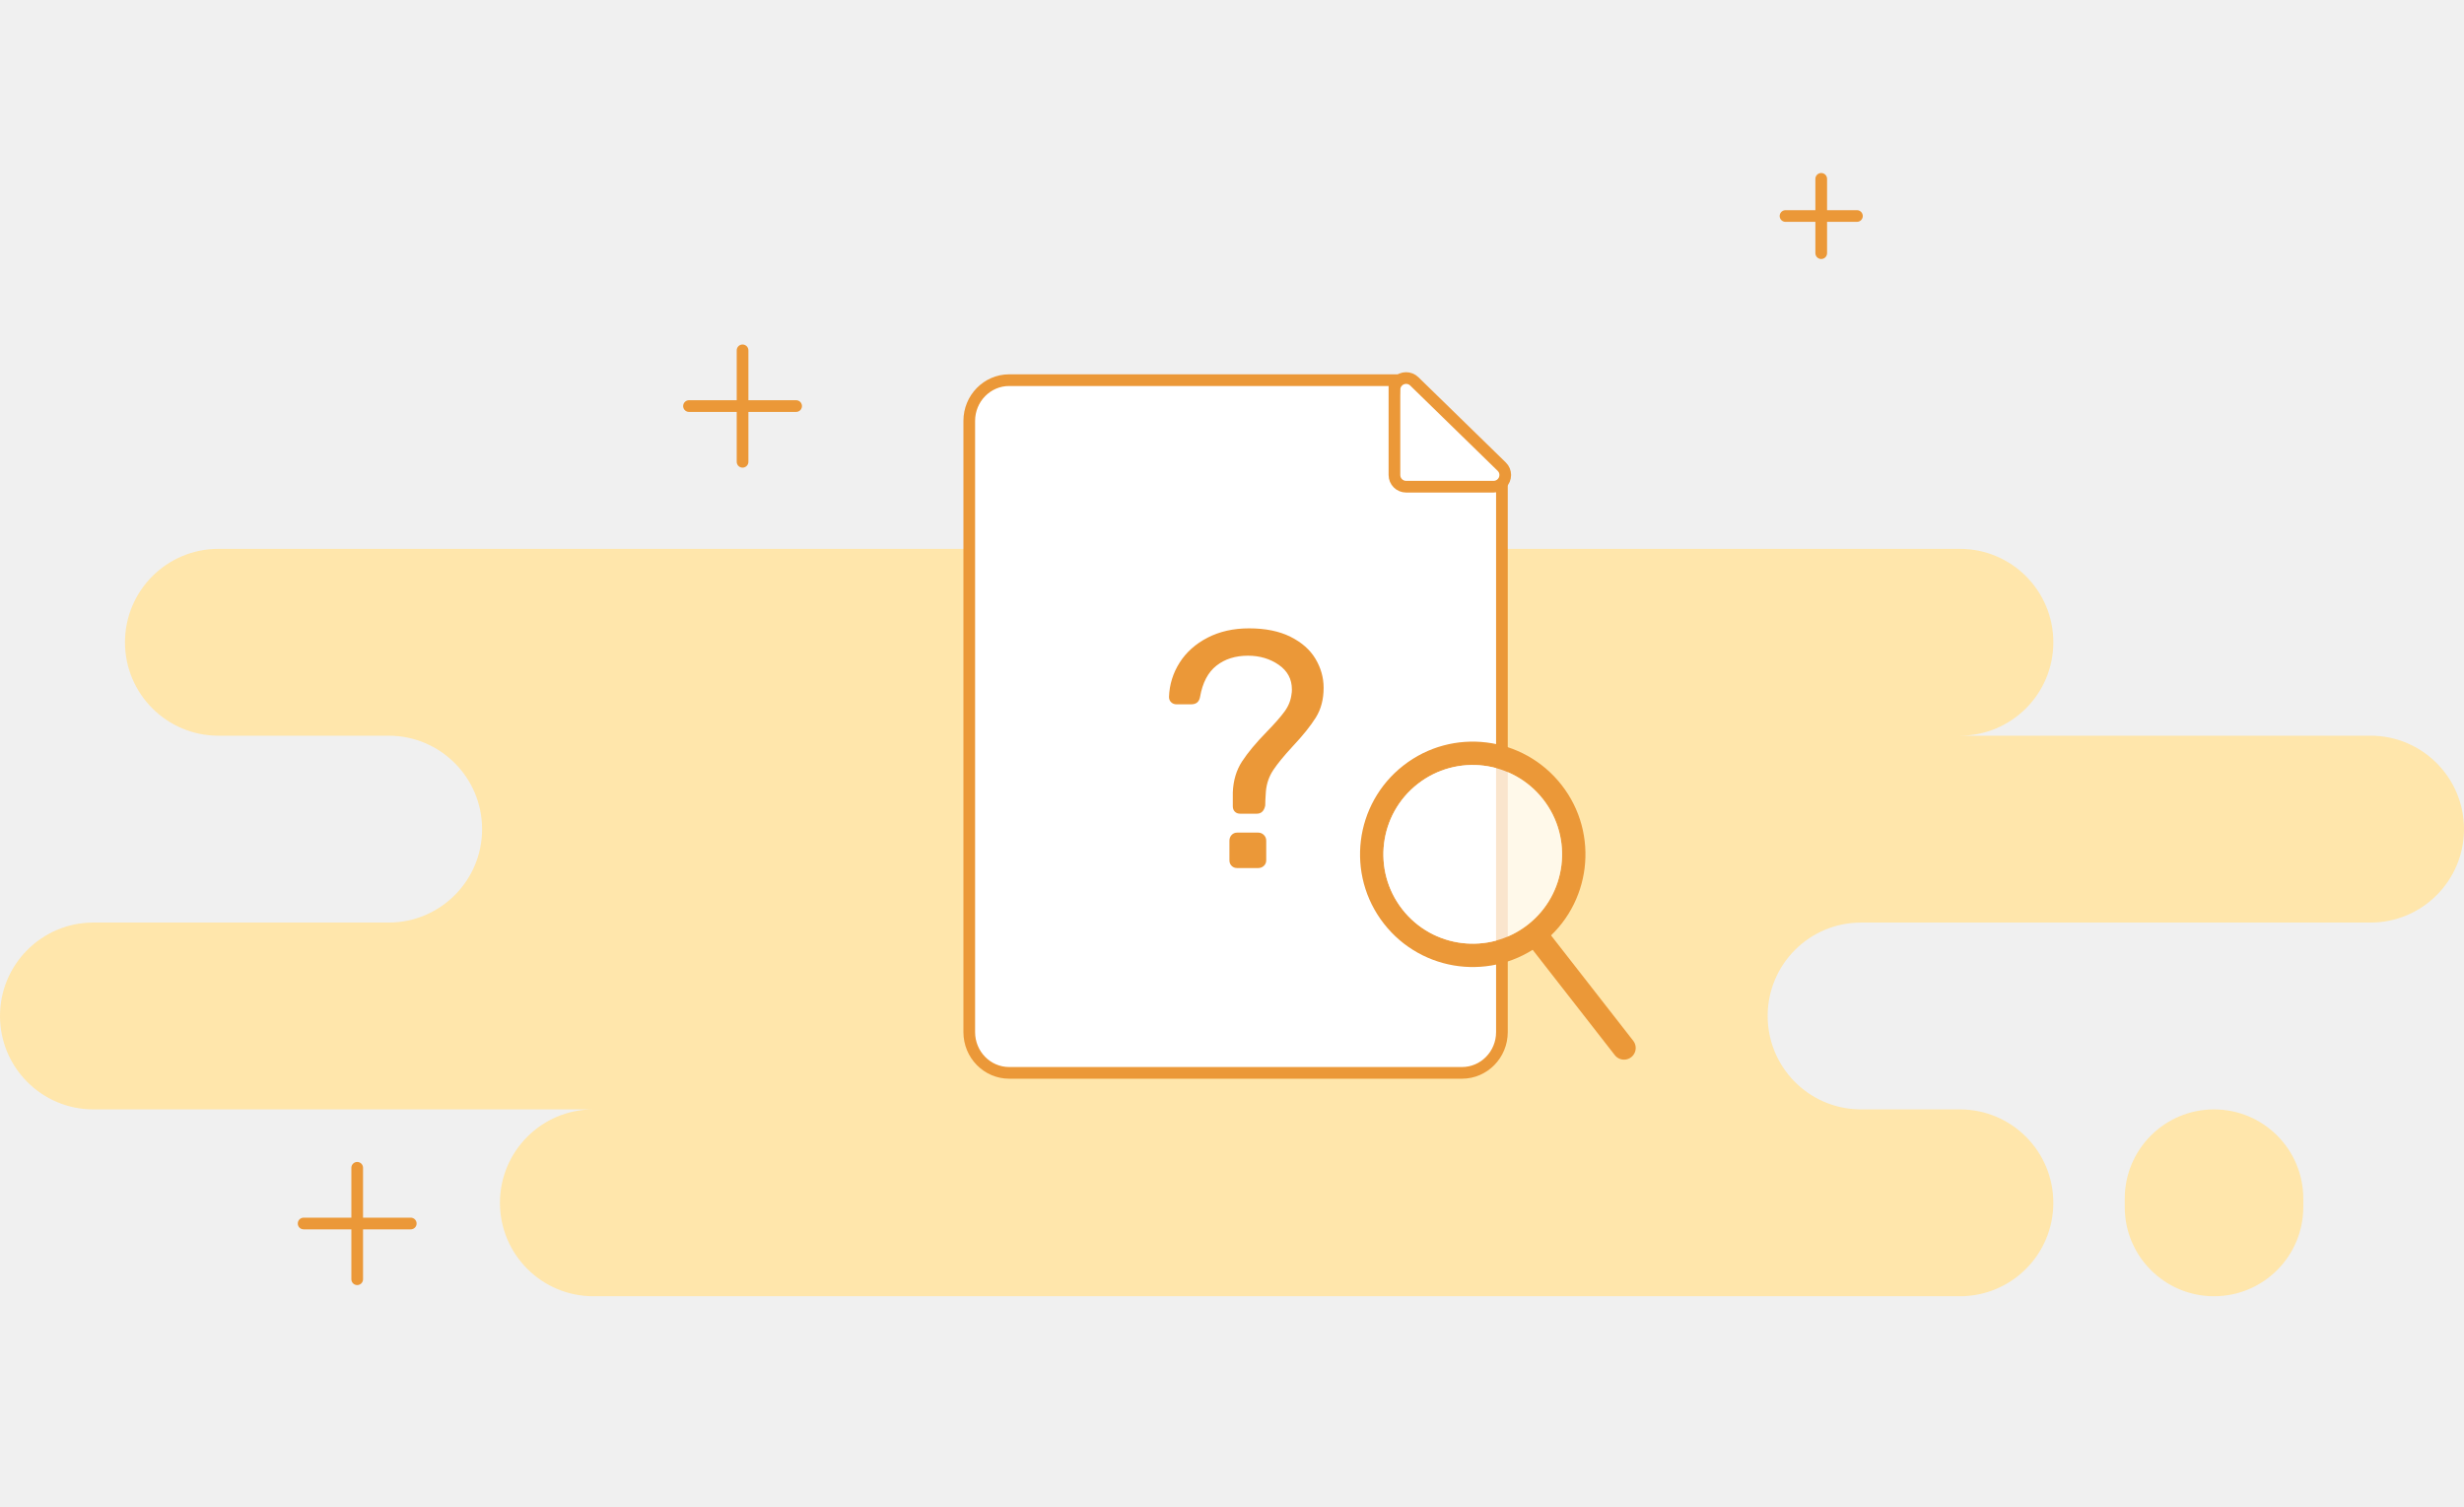
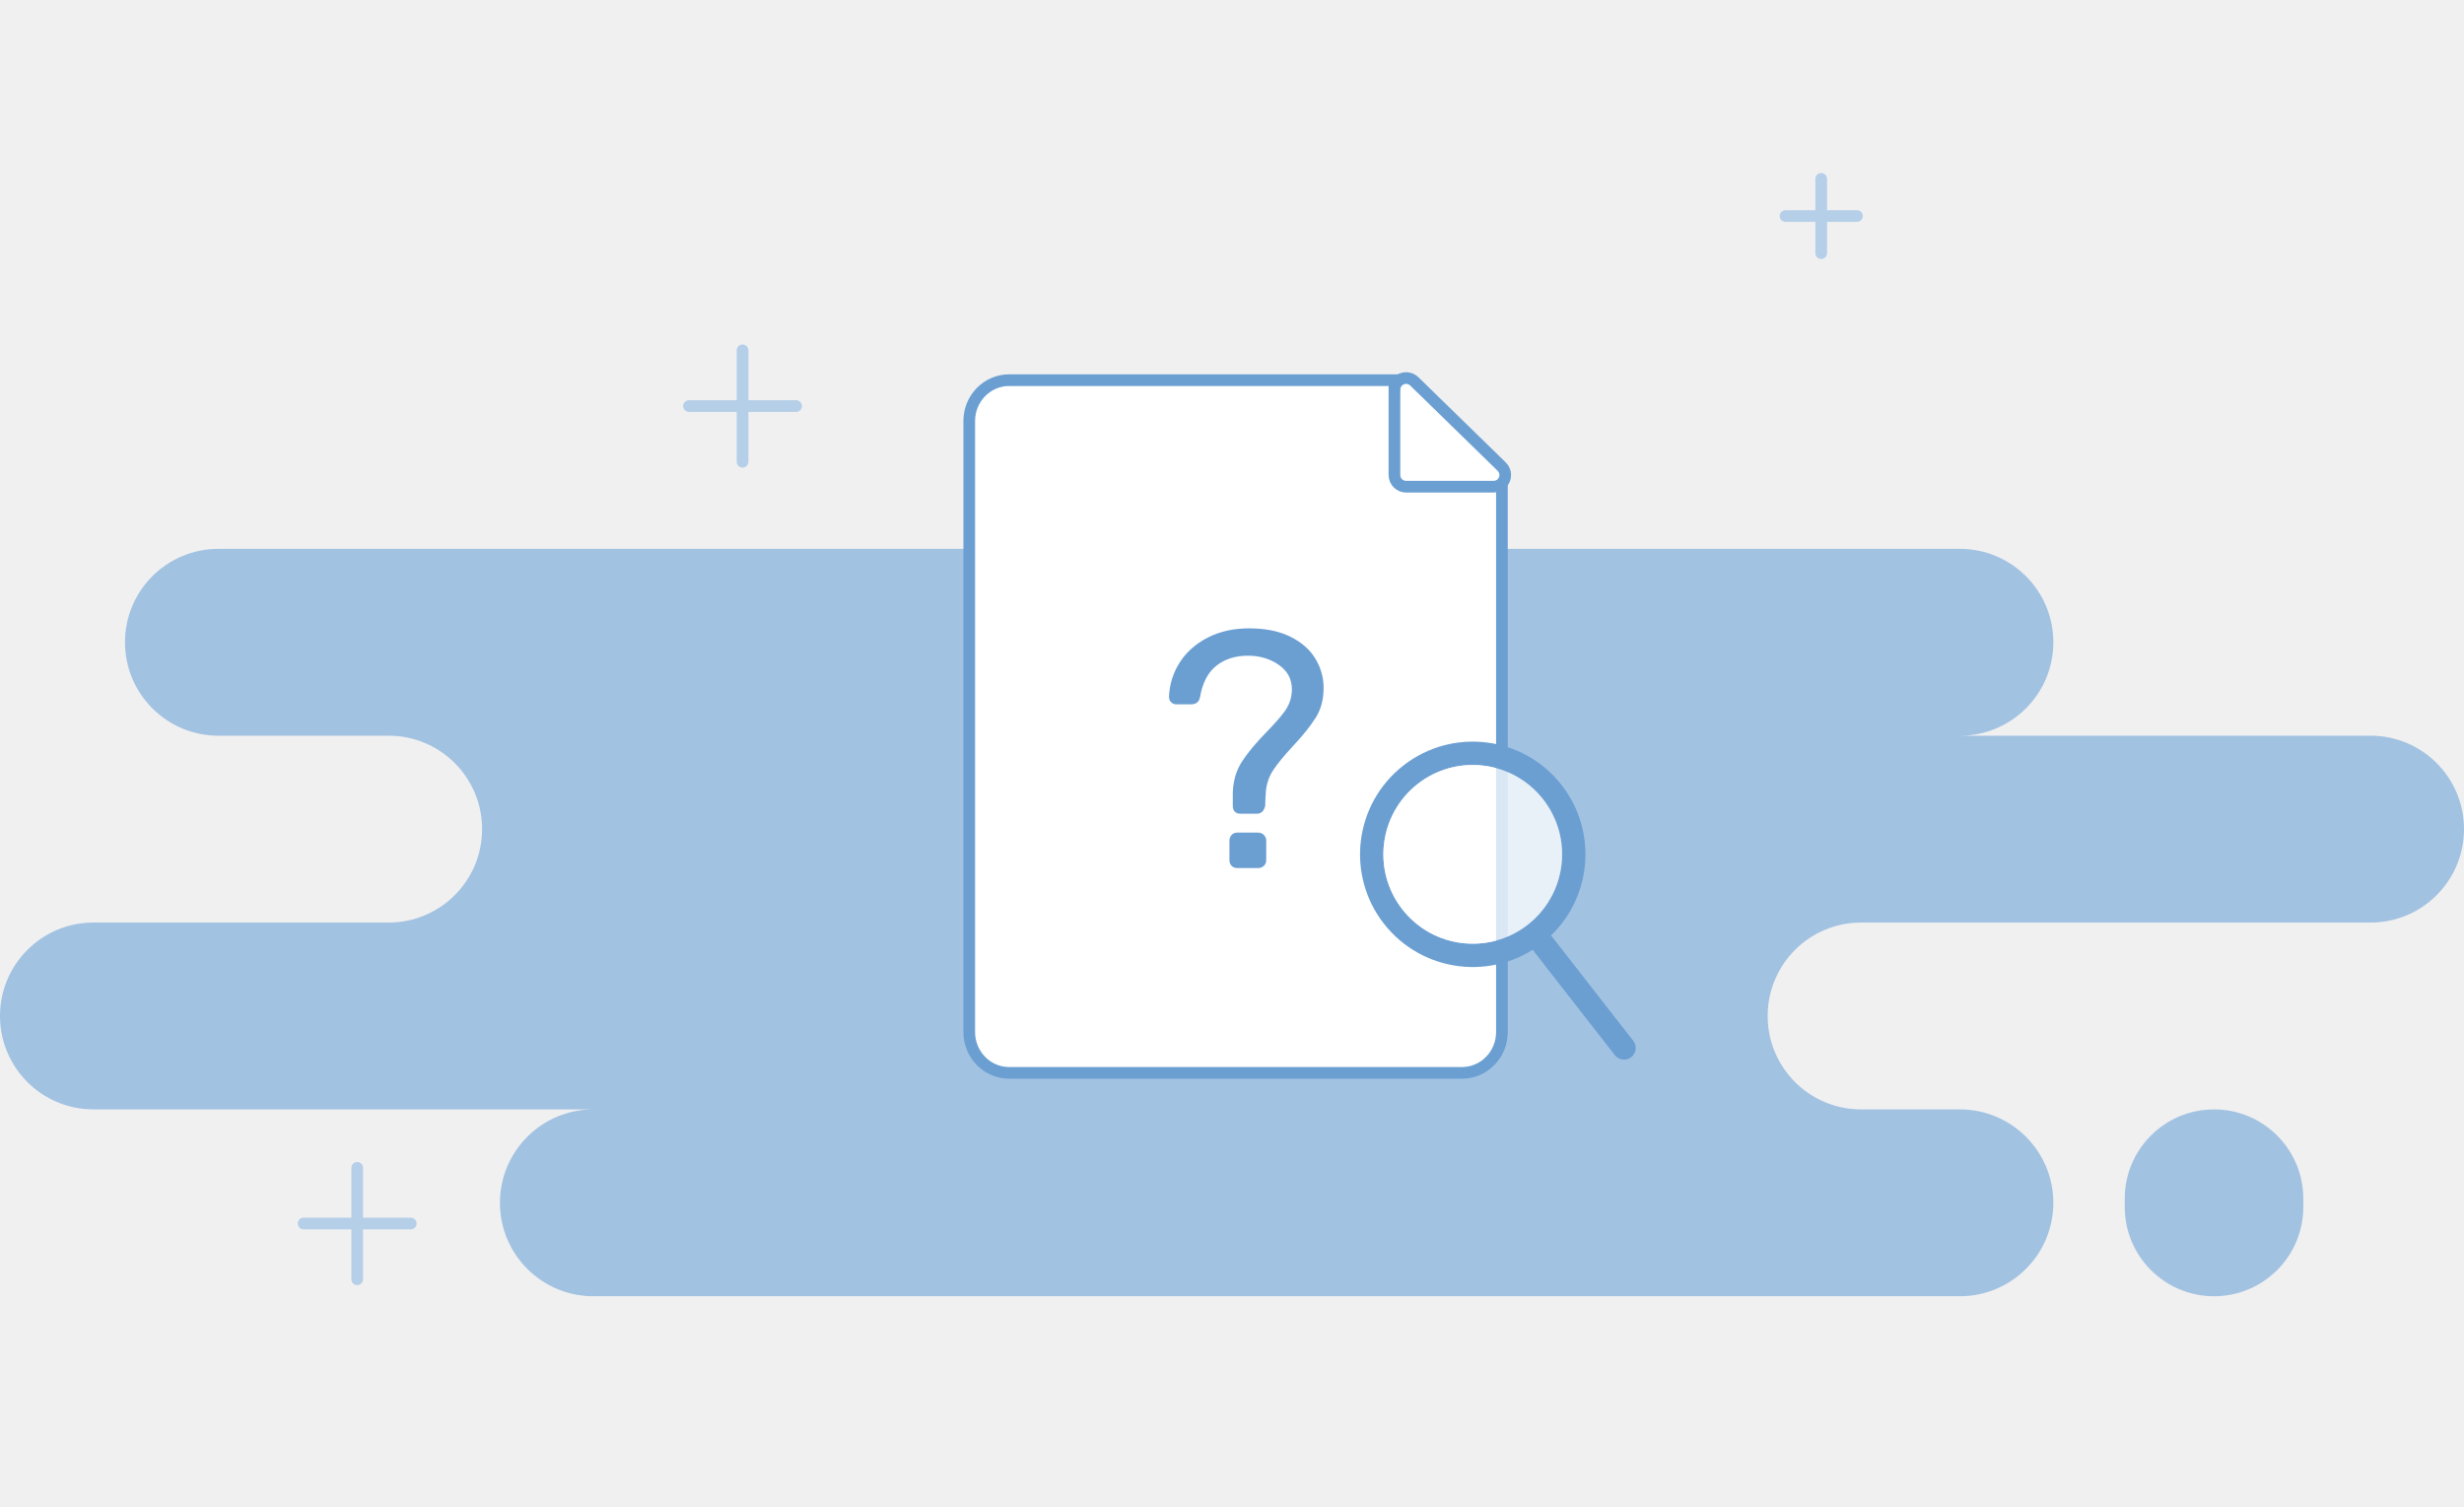
<svg xmlns="http://www.w3.org/2000/svg" width="211" height="129" viewBox="0 0 211 129">
  <g fill="none" fill-rule="evenodd">
    <g>
      <g>
        <g>
          <g>
-             <path fill="#FFE6AB" d="M167.833 80c4.419 0 8 3.582 8 8s-3.581 8-8 8H50.812c-4.419 0-8-3.582-8-8s3.581-8 8-8h117.021zm21.761 0c4.222 0 7.645 3.423 7.645 7.645v.71c0 4.222-3.423 7.645-7.645 7.645-4.222 0-7.645-3.423-7.645-7.645v-.71c0-4.222 3.423-7.645 7.645-7.645zm-21.76-48c4.418 0 8 3.582 8 8s-3.582 8-8 8H203c4.418 0 8 3.582 8 8s-3.582 8-8 8h-43.63c-4.419 0-8 3.582-8 8 0 4.335 3.447 7.865 7.75 7.996l.25.004H8c-4.418 0-8-3.582-8-8 0-4.398 3.548-7.966 7.938-8h25.345c4.418 0 8-3.582 8-8s-3.582-8-8-8h-3.94.063-10.703c-4.418 0-8-3.582-8-8s3.582-8 8-8h149.13z" transform="translate(-497 -244) translate(472 245) translate(25) translate(0 14)" />
-             <g stroke="#eb9838" stroke-linecap="round" stroke-linejoin="round">
+             <path fill="#A2C2E2" d="M167.833 80c4.419 0 8 3.582 8 8s-3.581 8-8 8H50.812c-4.419 0-8-3.582-8-8s3.581-8 8-8h117.021zm21.761 0c4.222 0 7.645 3.423 7.645 7.645v.71c0 4.222-3.423 7.645-7.645 7.645-4.222 0-7.645-3.423-7.645-7.645v-.71c0-4.222 3.423-7.645 7.645-7.645zm-21.76-48c4.418 0 8 3.582 8 8s-3.582 8-8 8H203c4.418 0 8 3.582 8 8s-3.582 8-8 8h-43.63c-4.419 0-8 3.582-8 8 0 4.335 3.447 7.865 7.75 7.996l.25.004H8c-4.418 0-8-3.582-8-8 0-4.398 3.548-7.966 7.938-8h25.345c4.418 0 8-3.582 8-8s-3.582-8-8-8h-3.94.063-10.703c-4.418 0-8-3.582-8-8s3.582-8 8-8h149.13z" transform="translate(-497 -244) translate(472 245) translate(25) translate(0 14)" />
+             <g stroke="#B5CFE8" stroke-linecap="round" stroke-linejoin="round">
              <g>
                <g>
                  <path d="M5.45 0v9.544m4.586-4.772H.862" transform="translate(-497 -244) translate(472 245) translate(25) translate(0 14) translate(24.812) translate(.326 85)" />
                </g>
                <g>
                  <path d="M4.587 0v9.544m4.587-4.772H0" transform="translate(-497 -244) translate(472 245) translate(25) translate(0 14) translate(24.812) translate(34.188 15)" />
                </g>
                <g>
                  <path d="M6.116 3.181H0m3.058 3.182V0" transform="translate(-497 -244) translate(472 245) translate(25) translate(0 14) translate(24.812) translate(128.087 .316)" />
                </g>
              </g>
            </g>
          </g>
          <g>
-             <g fill="#FFF" stroke="#eb9838">
+             <g fill="#FFF" stroke="#6b9fd2">
              <path stroke-linejoin="round" d="M45.614 9.271v48.111c0 1.927-1.532 3.49-3.421 3.49H3.421c-1.89 0-3.421-1.563-3.421-3.49V5.044c0-1.927 1.532-3.49 3.421-3.49h34.132" transform="translate(-497 -244) translate(472 245) translate(25) translate(83 30)" />
              <path d="M36.41 2.372v7.305c0 .552.448 1 1 1h7.49c.553 0 1-.448 1-1 0-.27-.108-.528-.301-.716l-7.49-7.305c-.395-.385-1.029-.377-1.414.018-.182.187-.284.437-.284.698z" transform="translate(-497 -244) translate(472 245) translate(25) translate(83 30)" />
            </g>
            <g transform="translate(-497 -244) translate(472 245) translate(25) translate(83 30) rotate(-38 75.492 -26.594)">
-               <path stroke="#eb9838" stroke-linecap="round" stroke-linejoin="round" stroke-width="2" d="M7.651 28.693L7.661 16.403" />
-               <circle cx="7.651" cy="7.651" r="8.651" stroke="#eb9838" stroke-width="2" />
+               <path stroke="#6b9fd2" stroke-linecap="round" stroke-linejoin="round" stroke-width="2" d="M7.651 28.693L7.661 16.403" />
+               <circle cx="7.651" cy="7.651" r="8.651" stroke="#6b9fd2" stroke-width="2" />
              <circle cx="7.651" cy="7.651" r="7.651" fill="#FFF" opacity=".75" />
            </g>
-             <path fill="#eb9838" fill-rule="nonzero" d="M24.622 38.679c.385 0 .626-.232.723-.694 0-.27.019-.675.058-1.214.057-.675.27-1.287.636-1.836.366-.55.915-1.22 1.647-2.01.887-.944 1.552-1.773 1.995-2.486.444-.713.665-1.56.665-2.544 0-.867-.231-1.691-.694-2.472-.462-.78-1.175-1.411-2.139-1.893-.964-.482-2.149-.723-3.556-.723-1.33 0-2.51.265-3.542.795-1.03.53-1.83 1.243-2.4 2.14-.568.896-.871 1.874-.91 2.934 0 .193.063.347.188.462.125.116.275.174.448.174h1.272c.424 0 .675-.212.752-.636.212-1.214.68-2.106 1.402-2.674.723-.569 1.624-.853 2.703-.853 1.002 0 1.88.26 2.631.78.752.52 1.128 1.224 1.128 2.11 0 .174-.01.3-.03.377-.057.54-.255 1.04-.592 1.503-.337.463-.853 1.05-1.547 1.763-.906.926-1.604 1.764-2.096 2.516-.491.751-.756 1.638-.795 2.66v1.185c0 .192.058.347.174.462.115.116.27.174.462.174h1.417zm.116 4.654c.192 0 .356-.062.491-.188.135-.125.202-.284.202-.477v-1.676c0-.193-.067-.357-.202-.492s-.299-.202-.491-.202h-1.793c-.193 0-.352.067-.477.202s-.188.299-.188.492v1.676c0 .193.063.352.188.477.125.126.284.188.477.188h1.793z" transform="translate(-497 -244) translate(472 245) translate(25) translate(83 30)" />
+             <path fill="#6b9fd2" fill-rule="nonzero" d="M24.622 38.679c.385 0 .626-.232.723-.694 0-.27.019-.675.058-1.214.057-.675.27-1.287.636-1.836.366-.55.915-1.22 1.647-2.01.887-.944 1.552-1.773 1.995-2.486.444-.713.665-1.56.665-2.544 0-.867-.231-1.691-.694-2.472-.462-.78-1.175-1.411-2.139-1.893-.964-.482-2.149-.723-3.556-.723-1.33 0-2.51.265-3.542.795-1.03.53-1.83 1.243-2.4 2.14-.568.896-.871 1.874-.91 2.934 0 .193.063.347.188.462.125.116.275.174.448.174h1.272c.424 0 .675-.212.752-.636.212-1.214.68-2.106 1.402-2.674.723-.569 1.624-.853 2.703-.853 1.002 0 1.88.26 2.631.78.752.52 1.128 1.224 1.128 2.11 0 .174-.01.3-.03.377-.057.54-.255 1.04-.592 1.503-.337.463-.853 1.05-1.547 1.763-.906.926-1.604 1.764-2.096 2.516-.491.751-.756 1.638-.795 2.66v1.185c0 .192.058.347.174.462.115.116.27.174.462.174h1.417zm.116 4.654c.192 0 .356-.062.491-.188.135-.125.202-.284.202-.477v-1.676c0-.193-.067-.357-.202-.492s-.299-.202-.491-.202h-1.793c-.193 0-.352.067-.477.202s-.188.299-.188.492v1.676c0 .193.063.352.188.477.125.126.284.188.477.188h1.793z" transform="translate(-497 -244) translate(472 245) translate(25) translate(83 30)" />
          </g>
        </g>
      </g>
    </g>
  </g>
</svg>
